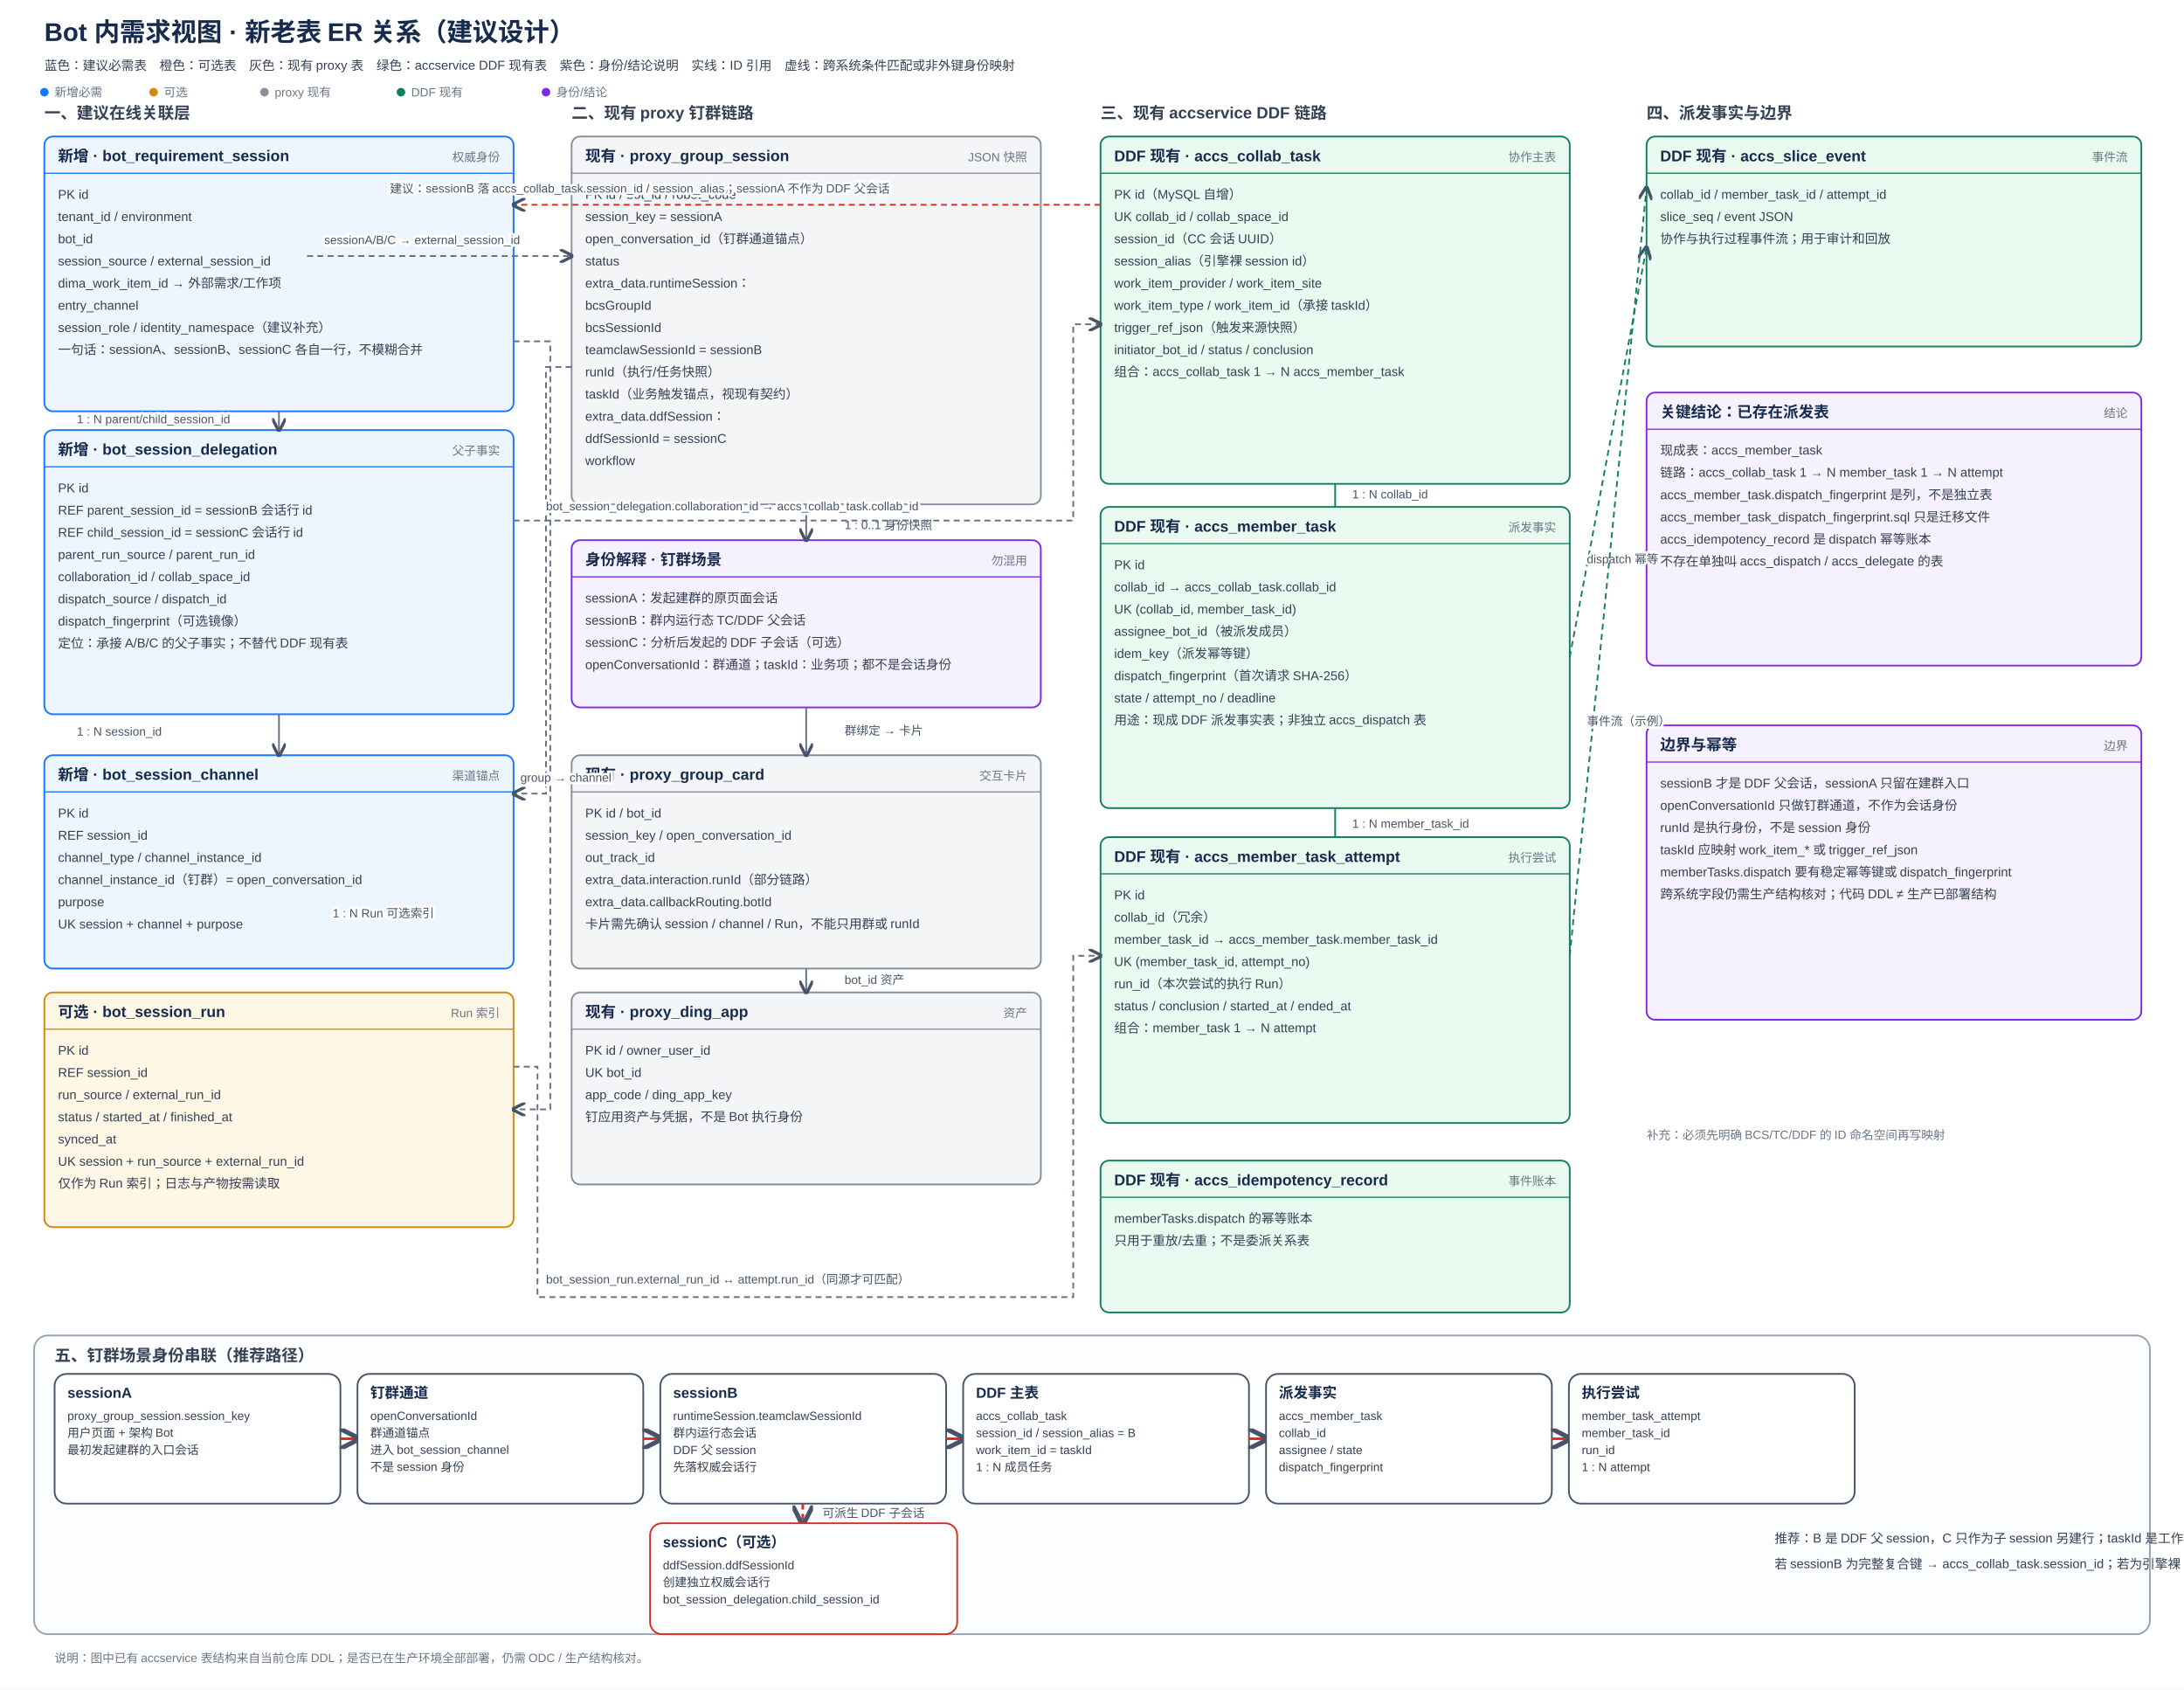
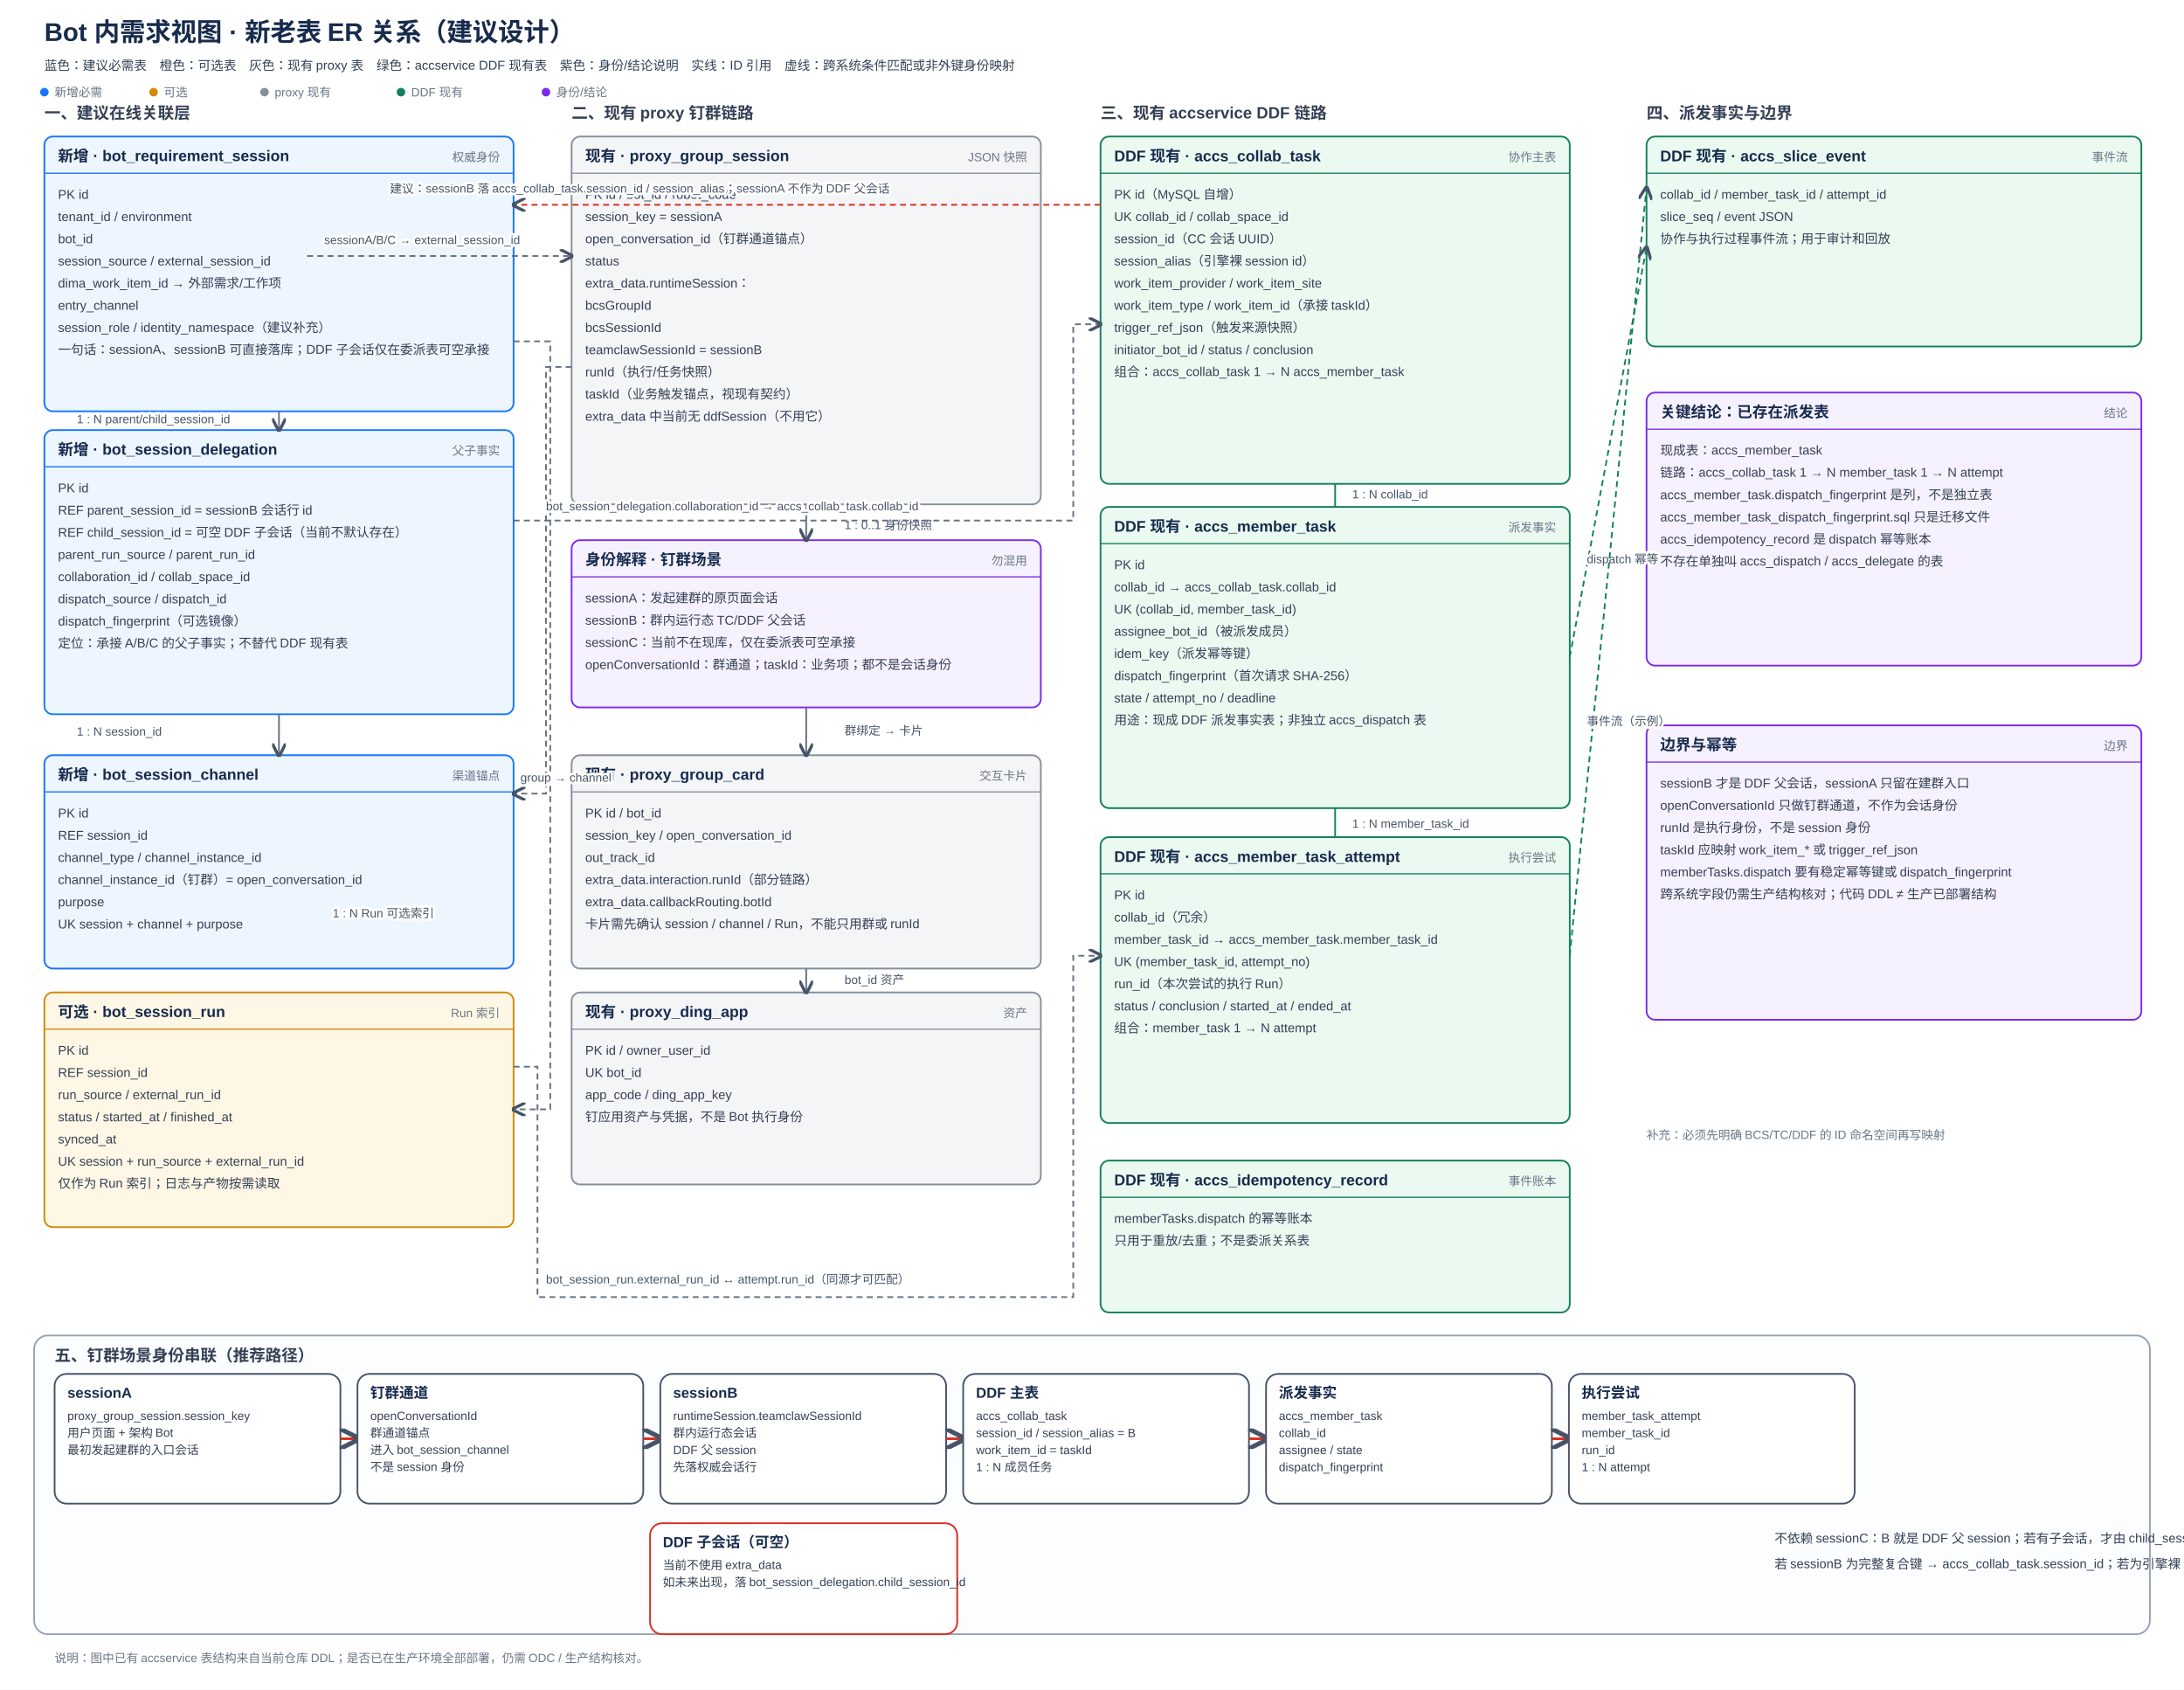
<svg xmlns="http://www.w3.org/2000/svg" width="2560" height="1980" viewBox="0 0 2560 1980">
  <defs>
    <marker id="arr" markerWidth="8" markerHeight="8" refX="7" refY="4" orient="auto">
      <path d="M0 0L8 4L0 8" fill="none" stroke="#475467" stroke-width="1.8" />
    </marker>
    <marker id="flow" markerWidth="8" markerHeight="8" refX="7" refY="4" orient="auto">
      <path d="M0 0L8 4L0 8" fill="none" stroke="#D92D20" stroke-width="1.8" />
    </marker>
  </defs>
  <rect width="2560" height="1980" fill="#fff" />
  <style>
text{font-family:Arial,"PingFang SC","Microsoft YaHei",sans-serif;fill:#172b4d}
.title{font-size:30px;font-weight:bold}
.sub{font-size:16px;fill:#475467}
.section{font-size:19px;font-weight:bold;fill:#344054}
.box-title{font-size:18px;font-weight:bold}
.field{font-size:15px;fill:#344054}
.small{font-size:14px;fill:#697586}
.label{font-size:14px;fill:#475467;paint-order:stroke;stroke:#fff;stroke-width:6px;stroke-linejoin:round}
.flow-node{font-size:17px;font-weight:bold}
.flow-sub{font-size:14px;fill:#344054}
.flow-hint{font-size:13px;fill:#667085}
.note{font-size:16px;fill:#344054}
.note-title{font-size:19px;font-weight:bold}
</style>
  <text x="52" y="48" class="title">Bot 内需求视图 · 新老表 ER 关系（建议设计）</text>
  <text x="52" y="82" class="field">蓝色：建议必需表　橙色：可选表　灰色：现有 proxy 表　绿色：accservice DDF 现有表　紫色：身份/结论说明　实线：ID 引用　虚线：跨系统条件匹配或非外键身份映射</text>
  <circle cx="52" cy="108" r="5" fill="#1677ff" />
  <text x="64" y="113" class="small">新增必需</text>
  <circle cx="180" cy="108" r="5" fill="#d48806" />
  <text x="192" y="113" class="small">可选</text>
  <circle cx="310" cy="108" r="5" fill="#86909c" />
  <text x="322" y="113" class="small">proxy 现有</text>
  <circle cx="470" cy="108" r="5" fill="#12805c" />
  <text x="482" y="113" class="small">DDF 现有</text>
  <circle cx="640" cy="108" r="5" fill="#7d2ae8" />
  <text x="652" y="113" class="small">身份/结论</text>
  <text x="52" y="139" class="section">一、建议在线关联层</text>
  <text x="670" y="139" class="section">二、现有 proxy 钉群链路</text>
  <text x="1290" y="139" class="section">三、现有 accservice DDF 链路</text>
  <text x="1930" y="139" class="section">四、派发事实与边界</text>
  <rect x="52" y="160" width="550" height="322" rx="10" fill="#edf5ff" stroke="#1677ff" stroke-width="2" />
  <path d="M52 203H602" stroke="#1677ff" stroke-width="1.4" />
  <text x="68" y="189" class="box-title">新增 · bot_requirement_session</text>
  <text x="586" y="189" text-anchor="end" class="small" fill="#1677ff">权威身份</text>
  <text x="68" y="233" class="field">PK id</text>
  <text x="68" y="259" class="field">tenant_id / environment</text>
  <text x="68" y="285" class="field">bot_id</text>
  <text x="68" y="311" class="field">session_source / external_session_id</text>
  <text x="68" y="337" class="field">dima_work_item_id → 外部需求/工作项</text>
  <text x="68" y="363" class="field">entry_channel</text>
  <text x="68" y="389" class="field">session_role / identity_namespace（建议补充）</text>
-   <text x="68" y="415" class="field">一句话：sessionA、sessionB、sessionC 各自一行，不模糊合并</text>
+   <text x="68" y="415" class="field">一句话：sessionA、sessionB 可直接落库；DDF 子会话仅在委派表可空承接</text>
  <rect x="52" y="504" width="550" height="333" rx="10" fill="#edf5ff" stroke="#1677ff" stroke-width="2" />
  <path d="M52 547H602" stroke="#1677ff" stroke-width="1.4" />
  <text x="68" y="533" class="box-title">新增 · bot_session_delegation</text>
  <text x="586" y="533" text-anchor="end" class="small" fill="#1677ff">父子事实</text>
  <text x="68" y="577" class="field">PK id</text>
  <text x="68" y="603" class="field">REF parent_session_id = sessionB 会话行 id</text>
-   <text x="68" y="629" class="field">REF child_session_id = sessionC 会话行 id</text>
+   <text x="68" y="629" class="field">REF child_session_id = 可空 DDF 子会话（当前不默认存在）</text>
  <text x="68" y="655" class="field">parent_run_source / parent_run_id</text>
  <text x="68" y="681" class="field">collaboration_id / collab_space_id</text>
  <text x="68" y="707" class="field">dispatch_source / dispatch_id</text>
  <text x="68" y="733" class="field">dispatch_fingerprint（可选镜像）</text>
  <text x="68" y="759" class="field">定位：承接 A/B/C 的父子事实；不替代 DDF 现有表</text>
  <rect x="52" y="885" width="550" height="250" rx="10" fill="#edf5ff" stroke="#1677ff" stroke-width="2" />
  <path d="M52 928H602" stroke="#1677ff" stroke-width="1.4" />
  <text x="68" y="914" class="box-title">新增 · bot_session_channel</text>
  <text x="586" y="914" text-anchor="end" class="small" fill="#1677ff">渠道锚点</text>
  <text x="68" y="958" class="field">PK id</text>
  <text x="68" y="984" class="field">REF session_id</text>
  <text x="68" y="1010" class="field">channel_type / channel_instance_id</text>
  <text x="68" y="1036" class="field">channel_instance_id（钉群）= open_conversation_id</text>
  <text x="68" y="1062" class="field">purpose</text>
  <text x="68" y="1088" class="field">UK session + channel + purpose</text>
  <rect x="52" y="1163" width="550" height="275" rx="10" fill="#fff7e6" stroke="#d48806" stroke-width="2" />
  <path d="M52 1206H602" stroke="#d48806" stroke-width="1.4" />
  <text x="68" y="1192" class="box-title">可选 · bot_session_run</text>
  <text x="586" y="1192" text-anchor="end" class="small" fill="#d48806">Run 索引</text>
  <text x="68" y="1236" class="field">PK id</text>
  <text x="68" y="1262" class="field">REF session_id</text>
  <text x="68" y="1288" class="field">run_source / external_run_id</text>
  <text x="68" y="1314" class="field">status / started_at / finished_at</text>
  <text x="68" y="1340" class="field">synced_at</text>
  <text x="68" y="1366" class="field">UK session + run_source + external_run_id</text>
  <text x="68" y="1392" class="field">仅作为 Run 索引；日志与产物按需读取</text>
  <rect x="670" y="160" width="550" height="431" rx="10" fill="#f4f5f7" stroke="#86909c" stroke-width="2" />
  <path d="M670 203H1220" stroke="#86909c" stroke-width="1.4" />
  <text x="686" y="189" class="box-title">现有 · proxy_group_session</text>
  <text x="1204" y="189" text-anchor="end" class="small" fill="#86909c">JSON 快照</text>
  <text x="686" y="233" class="field">PK id / bot_id / robot_code</text>
  <text x="686" y="259" class="field">session_key = sessionA</text>
  <text x="686" y="285" class="field">open_conversation_id（钉群通道锚点）</text>
  <text x="686" y="311" class="field">status</text>
  <text x="686" y="337" class="field">extra_data.runtimeSession：</text>
  <text x="686" y="363" class="field">　bcsGroupId</text>
  <text x="686" y="389" class="field">　bcsSessionId</text>
  <text x="686" y="415" class="field">　teamclawSessionId = sessionB</text>
  <text x="686" y="441" class="field">　runId（执行/任务快照）</text>
  <text x="686" y="467" class="field">　taskId（业务触发锚点，视现有契约）</text>
-   <text x="686" y="493" class="field">extra_data.ddfSession：</text>
-   <text x="686" y="519" class="field">　ddfSessionId = sessionC</text>
-   <text x="686" y="545" class="field">　workflow</text>
+   <text x="686" y="493" class="field">extra_data 中当前无 ddfSession（不用它）</text>
  <rect x="670" y="633" width="550" height="196" rx="10" fill="#f6f1ff" stroke="#7d2ae8" stroke-width="2" />
  <path d="M670 676H1220" stroke="#7d2ae8" stroke-width="1.4" />
  <text x="686" y="662" class="box-title">身份解释 · 钉群场景</text>
  <text x="1204" y="662" text-anchor="end" class="small" fill="#7d2ae8">勿混用</text>
  <text x="686" y="706" class="field">sessionA：发起建群的原页面会话</text>
  <text x="686" y="732" class="field">sessionB：群内运行态 TC/DDF 父会话</text>
-   <text x="686" y="758" class="field">sessionC：分析后发起的 DDF 子会话（可选）</text>
+   <text x="686" y="758" class="field">sessionC：当前不在现库，仅在委派表可空承接</text>
  <text x="686" y="784" class="field">openConversationId：群通道；taskId：业务项；都不是会话身份</text>
  <rect x="670" y="885" width="550" height="250" rx="10" fill="#f4f5f7" stroke="#86909c" stroke-width="2" />
  <path d="M670 928H1220" stroke="#86909c" stroke-width="1.4" />
  <text x="686" y="914" class="box-title">现有 · proxy_group_card</text>
  <text x="1204" y="914" text-anchor="end" class="small" fill="#86909c">交互卡片</text>
  <text x="686" y="958" class="field">PK id / bot_id</text>
  <text x="686" y="984" class="field">session_key / open_conversation_id</text>
  <text x="686" y="1010" class="field">out_track_id</text>
  <text x="686" y="1036" class="field">extra_data.interaction.runId（部分链路）</text>
  <text x="686" y="1062" class="field">extra_data.callbackRouting.botId</text>
  <text x="686" y="1088" class="field">卡片需先确认 session / channel / Run，不能只用群或 runId</text>
  <rect x="670" y="1163" width="550" height="225" rx="10" fill="#f4f5f7" stroke="#86909c" stroke-width="2" />
  <path d="M670 1206H1220" stroke="#86909c" stroke-width="1.4" />
  <text x="686" y="1192" class="box-title">现有 · proxy_ding_app</text>
  <text x="1204" y="1192" text-anchor="end" class="small" fill="#86909c">资产</text>
  <text x="686" y="1236" class="field">PK id / owner_user_id</text>
  <text x="686" y="1262" class="field">UK bot_id</text>
  <text x="686" y="1288" class="field">app_code / ding_app_key</text>
  <text x="686" y="1314" class="field">钉应用资产与凭据，不是 Bot 执行身份</text>
  <rect x="1290" y="160" width="550" height="407" rx="10" fill="#eafaf1" stroke="#12805c" stroke-width="2" />
  <path d="M1290 203H1840" stroke="#12805c" stroke-width="1.4" />
  <text x="1306" y="189" class="box-title">DDF 现有 · accs_collab_task</text>
  <text x="1824" y="189" text-anchor="end" class="small" fill="#12805c">协作主表</text>
  <text x="1306" y="233" class="field">PK id（MySQL 自增）</text>
  <text x="1306" y="259" class="field">UK collab_id / collab_space_id</text>
  <text x="1306" y="285" class="field">session_id（CC 会话 UUID）</text>
  <text x="1306" y="311" class="field">session_alias（引擎裸 session id）</text>
  <text x="1306" y="337" class="field">work_item_provider / work_item_site</text>
  <text x="1306" y="363" class="field">work_item_type / work_item_id（承接 taskId）</text>
  <text x="1306" y="389" class="field">trigger_ref_json（触发来源快照）</text>
  <text x="1306" y="415" class="field">initiator_bot_id / status / conclusion</text>
  <text x="1306" y="441" class="field">组合：accs_collab_task 1 → N accs_member_task</text>
  <rect x="1290" y="594" width="550" height="353" rx="10" fill="#eafaf1" stroke="#12805c" stroke-width="2" />
  <path d="M1290 637H1840" stroke="#12805c" stroke-width="1.4" />
  <text x="1306" y="623" class="box-title">DDF 现有 · accs_member_task</text>
  <text x="1824" y="623" text-anchor="end" class="small" fill="#12805c">派发事实</text>
  <text x="1306" y="667" class="field">PK id</text>
  <text x="1306" y="693" class="field">collab_id → accs_collab_task.collab_id</text>
  <text x="1306" y="719" class="field">UK (collab_id, member_task_id)</text>
  <text x="1306" y="745" class="field">assignee_bot_id（被派发成员）</text>
  <text x="1306" y="771" class="field">idem_key（派发幂等键）</text>
  <text x="1306" y="797" class="field">dispatch_fingerprint（首次请求 SHA-256）</text>
  <text x="1306" y="823" class="field">state / attempt_no / deadline</text>
  <text x="1306" y="849" class="field">用途：现成 DDF 派发事实表；非独立 accs_dispatch 表</text>
  <rect x="1290" y="981" width="550" height="335" rx="10" fill="#eafaf1" stroke="#12805c" stroke-width="2" />
  <path d="M1290 1024H1840" stroke="#12805c" stroke-width="1.4" />
  <text x="1306" y="1010" class="box-title">DDF 现有 · accs_member_task_attempt</text>
  <text x="1824" y="1010" text-anchor="end" class="small" fill="#12805c">执行尝试</text>
  <text x="1306" y="1054" class="field">PK id</text>
  <text x="1306" y="1080" class="field">collab_id（冗余）</text>
  <text x="1306" y="1106" class="field">member_task_id → accs_member_task.member_task_id</text>
  <text x="1306" y="1132" class="field">UK (member_task_id, attempt_no)</text>
  <text x="1306" y="1158" class="field">run_id（本次尝试的执行 Run）</text>
  <text x="1306" y="1184" class="field">status / conclusion / started_at / ended_at</text>
  <text x="1306" y="1210" class="field">组合：member_task 1 → N attempt</text>
  <rect x="1290" y="1360" width="550" height="178" rx="10" fill="#eafaf1" stroke="#12805c" stroke-width="2" />
  <path d="M1290 1403H1840" stroke="#12805c" stroke-width="1.4" />
  <text x="1306" y="1389" class="box-title">DDF 现有 · accs_idempotency_record</text>
  <text x="1824" y="1389" text-anchor="end" class="small" fill="#12805c">事件账本</text>
  <text x="1306" y="1433" class="field">memberTasks.dispatch 的幂等账本</text>
  <text x="1306" y="1459" class="field">只用于重放/去重；不是委派关系表</text>
  <rect x="1930" y="160" width="580" height="246" rx="10" fill="#eafaf1" stroke="#12805c" stroke-width="2" />
  <path d="M1930 203H2510" stroke="#12805c" stroke-width="1.4" />
  <text x="1946" y="189" class="box-title">DDF 现有 · accs_slice_event</text>
  <text x="2494" y="189" text-anchor="end" class="small" fill="#12805c">事件流</text>
  <text x="1946" y="233" class="field">collab_id / member_task_id / attempt_id</text>
  <text x="1946" y="259" class="field">slice_seq / event JSON</text>
  <text x="1946" y="285" class="field">协作与执行过程事件流；用于审计和回放</text>
  <rect x="1930" y="460" width="580" height="320" rx="10" fill="#f6f1ff" stroke="#7d2ae8" stroke-width="2" />
  <path d="M1930 503H2510" stroke="#7d2ae8" stroke-width="1.4" />
  <text x="1946" y="489" class="box-title">关键结论：已存在派发表</text>
  <text x="2494" y="489" text-anchor="end" class="small" fill="#7d2ae8">结论</text>
  <text x="1946" y="533" class="field">现成表：accs_member_task</text>
  <text x="1946" y="559" class="field">链路：accs_collab_task 1 → N member_task 1 → N attempt</text>
  <text x="1946" y="585" class="field">accs_member_task.dispatch_fingerprint 是列，不是独立表</text>
  <text x="1946" y="611" class="field">accs_member_task_dispatch_fingerprint.sql 只是迁移文件</text>
  <text x="1946" y="637" class="field">accs_idempotency_record 是 dispatch 幂等账本</text>
  <text x="1946" y="663" class="field">不存在单独叫 accs_dispatch / accs_delegate 的表</text>
  <rect x="1930" y="850" width="580" height="345" rx="10" fill="#f6f1ff" stroke="#7d2ae8" stroke-width="2" />
  <path d="M1930 893H2510" stroke="#7d2ae8" stroke-width="1.4" />
  <text x="1946" y="879" class="box-title">边界与幂等</text>
  <text x="2494" y="879" text-anchor="end" class="small" fill="#7d2ae8">边界</text>
  <text x="1946" y="923" class="field">sessionB 才是 DDF 父会话，sessionA 只留在建群入口</text>
  <text x="1946" y="949" class="field">openConversationId 只做钉群通道，不作为会话身份</text>
  <text x="1946" y="975" class="field">runId 是执行身份，不是 session 身份</text>
  <text x="1946" y="1001" class="field">taskId 应映射 work_item_* 或 trigger_ref_json</text>
  <text x="1946" y="1027" class="field">memberTasks.dispatch 要有稳定幂等键或 dispatch_fingerprint</text>
  <text x="1946" y="1053" class="field">跨系统字段仍需生产结构核对；代码 DDL ≠ 生产已部署结构</text>
  <text x="1930" y="1335" class="small">补充：必须先明确 BCS/TC/DDF 的 ID 命名空间再写映射</text>
  <path d="M 327 482 L 327 504" fill="none" stroke="#667085" stroke-width="2" marker-end="url(#arr)" />
  <text x="90" y="496" class="label">1 : N  parent/child_session_id</text>
  <path d="M 327 837 L 327 885" fill="none" stroke="#667085" stroke-width="2" marker-end="url(#arr)" />
  <text x="90" y="862" class="label">1 : N  session_id</text>
  <path d="M 602 400 L 645 400 L 645 1300 L 602 1300" fill="none" stroke="#667085" stroke-width="2" stroke-dasharray="7 5" marker-end="url(#arr)" />
  <text x="390" y="1075" class="label">1 : N  Run 可选索引</text>
  <path d="M 360 300 L 670 300" fill="none" stroke="#667085" stroke-width="2" stroke-dasharray="7 5" marker-end="url(#arr)" />
  <text x="380" y="286" class="label">sessionA/B/C → external_session_id</text>
  <path d="M 670 430 L 640 430 L 640 930 L 602 930" fill="none" stroke="#667085" stroke-width="2" stroke-dasharray="7 5" marker-end="url(#arr)" />
  <text x="610" y="916" class="label">group → channel</text>
  <path d="M 945 591 L 945 633" fill="none" stroke="#667085" stroke-width="2" marker-end="url(#arr)" />
  <text x="990" y="620" class="label">1 : 0..1  身份快照</text>
  <path d="M 945 829 L 945 885" fill="none" stroke="#667085" stroke-width="2" marker-end="url(#arr)" />
  <text x="990" y="861" class="label">群绑定 → 卡片</text>
  <path d="M 945 1135 L 945 1163" fill="none" stroke="#667085" stroke-width="2" marker-end="url(#arr)" />
  <text x="990" y="1153" class="label">bot_id 资产</text>
  <path d="M 1565 567 L 1565 594" fill="none" stroke="#12805c" stroke-width="2" />
  <text x="1585" y="584" class="label">1 : N  collab_id</text>
  <path d="M 1565 947 L 1565 981" fill="none" stroke="#12805c" stroke-width="2" />
  <text x="1585" y="970" class="label">1 : N  member_task_id</text>
  <path d="M 1840 770 L 1930 290" fill="none" stroke="#12805c" stroke-width="2" stroke-dasharray="7 5" marker-end="url(#arr)" />
  <text x="1860" y="660" class="label">dispatch 幂等</text>
  <path d="M 1840 1120 L 1930 220" fill="none" stroke="#12805c" stroke-width="2" stroke-dasharray="7 5" marker-end="url(#arr)" />
  <text x="1860" y="850" class="label">事件流（示例）</text>
  <path d="M 602 610 L 1258 610 L 1258 380 L 1290 380" fill="none" stroke="#667085" stroke-width="2" stroke-dasharray="7 5" marker-end="url(#arr)" />
  <text x="640" y="598" class="label">bot_session_delegation.collaboration_id → accs_collab_task.collab_id</text>
  <path d="M 602 1250 L 630 1250 L 630 1520 L 1258 1520 L 1258 1120 L 1290 1120" fill="none" stroke="#667085" stroke-width="2" stroke-dasharray="7 5" marker-end="url(#arr)" />
  <text x="640" y="1504" class="label">bot_session_run.external_run_id ↔ attempt.run_id（同源才可匹配）</text>
  <path d="M 1290 240 L 602 240" fill="none" stroke="#D92D20" stroke-width="2" stroke-dasharray="7 5" marker-end="url(#arr)" />
  <text x="750" y="226" class="label" text-anchor="middle">建议：sessionB 落 accs_collab_task.session_id / session_alias；sessionA 不作为 DDF 父会话</text>
  <rect x="40" y="1565" width="2480" height="350" rx="16" fill="#fbfdff" stroke="#98a2b3" stroke-width="2" />
  <text x="64" y="1595" class="section">五、钉群场景身份串联（推荐路径）</text>
  <rect x="64" y="1610" width="335" height="152" rx="14" fill="#fff" stroke="#475467" stroke-width="2" />
  <text x="79" y="1638" class="flow-node">sessionA</text>
  <text x="79" y="1664" class="flow-sub">proxy_group_session.session_key</text>
  <text x="79" y="1684" class="flow-sub">用户页面 + 架构 Bot</text>
  <text x="79" y="1704" class="flow-sub">最初发起建群的入口会话</text>
  <path d="M 399 1686 L 419 1686" fill="none" stroke="#D92D20" stroke-width="3" marker-end="url(#arr)" />
  <rect x="419" y="1610" width="335" height="152" rx="14" fill="#fff" stroke="#475467" stroke-width="2" />
  <text x="434" y="1638" class="flow-node">钉群通道</text>
  <text x="434" y="1664" class="flow-sub">openConversationId</text>
  <text x="434" y="1684" class="flow-sub">群通道锚点</text>
  <text x="434" y="1704" class="flow-sub">进入 bot_session_channel</text>
  <text x="434" y="1724" class="flow-sub">不是 session 身份</text>
  <path d="M 754 1686 L 774 1686" fill="none" stroke="#D92D20" stroke-width="3" marker-end="url(#arr)" />
  <rect x="774" y="1610" width="335" height="152" rx="14" fill="#fff" stroke="#475467" stroke-width="2" />
  <text x="789" y="1638" class="flow-node">sessionB</text>
  <text x="789" y="1664" class="flow-sub">runtimeSession.teamclawSessionId</text>
  <text x="789" y="1684" class="flow-sub">群内运行态会话</text>
  <text x="789" y="1704" class="flow-sub">DDF 父 session</text>
  <text x="789" y="1724" class="flow-sub">先落权威会话行</text>
  <path d="M 1109 1686 L 1129 1686" fill="none" stroke="#D92D20" stroke-width="3" marker-end="url(#arr)" />
  <rect x="1129" y="1610" width="335" height="152" rx="14" fill="#fff" stroke="#475467" stroke-width="2" />
  <text x="1144" y="1638" class="flow-node">DDF 主表</text>
  <text x="1144" y="1664" class="flow-sub">accs_collab_task</text>
  <text x="1144" y="1684" class="flow-sub">session_id / session_alias = B</text>
  <text x="1144" y="1704" class="flow-sub">work_item_id = taskId</text>
  <text x="1144" y="1724" class="flow-sub">1 : N 成员任务</text>
  <path d="M 1464 1686 L 1484 1686" fill="none" stroke="#D92D20" stroke-width="3" marker-end="url(#arr)" />
  <rect x="1484" y="1610" width="335" height="152" rx="14" fill="#fff" stroke="#475467" stroke-width="2" />
  <text x="1499" y="1638" class="flow-node">派发事实</text>
  <text x="1499" y="1664" class="flow-sub">accs_member_task</text>
  <text x="1499" y="1684" class="flow-sub">collab_id</text>
  <text x="1499" y="1704" class="flow-sub">assignee / state</text>
  <text x="1499" y="1724" class="flow-sub">dispatch_fingerprint</text>
  <path d="M 1819 1686 L 1839 1686" fill="none" stroke="#D92D20" stroke-width="3" marker-end="url(#arr)" />
  <rect x="1839" y="1610" width="335" height="152" rx="14" fill="#fff" stroke="#475467" stroke-width="2" />
  <text x="1854" y="1638" class="flow-node">执行尝试</text>
  <text x="1854" y="1664" class="flow-sub">member_task_attempt</text>
  <text x="1854" y="1684" class="flow-sub">member_task_id</text>
  <text x="1854" y="1704" class="flow-sub">run_id</text>
  <text x="1854" y="1724" class="flow-sub">1 : N attempt</text>
-   <path d="M 941 1762 L 941 1785" fill="none" stroke="#D92D20" stroke-width="3" stroke-dasharray="7 5" marker-end="url(#arr)" />
-   <text x="964" y="1778" class="label">可派生 DDF 子会话</text>
  <rect x="762" y="1785" width="360" height="130" rx="14" fill="#fff" stroke="#D92D20" stroke-width="2" />
-   <text x="777" y="1813" class="flow-node">sessionC（可选）</text>
-   <text x="777" y="1839" class="flow-sub">ddfSession.ddfSessionId</text>
-   <text x="777" y="1859" class="flow-sub">创建独立权威会话行</text>
-   <text x="777" y="1879" class="flow-sub">bot_session_delegation.child_session_id</text>
-   <text x="2080" y="1808" class="field">推荐：B 是 DDF 父 session，C 只作为子 session 另建行；taskId 是工作项锚点。</text>
+   <text x="777" y="1813" class="flow-node">DDF 子会话（可空）</text>
+   <text x="777" y="1839" class="flow-sub">当前不使用 extra_data</text>
+   <text x="777" y="1859" class="flow-sub">如未来出现，落 bot_session_delegation.child_session_id</text>
+   <text x="2080" y="1808" class="field">不依赖 sessionC：B 就是 DDF 父 session；若有子会话，才由 child_session_id 承接。</text>
  <text x="2080" y="1838" class="field">若 sessionB 为完整复合键 → accs_collab_task.session_id；若为引擎裸 ID → session_alias。</text>
  <text x="64" y="1948" class="small">说明：图中已有 accservice 表结构来自当前仓库 DDL；是否已在生产环境全部部署，仍需 ODC / 生产结构核对。</text>
</svg>
